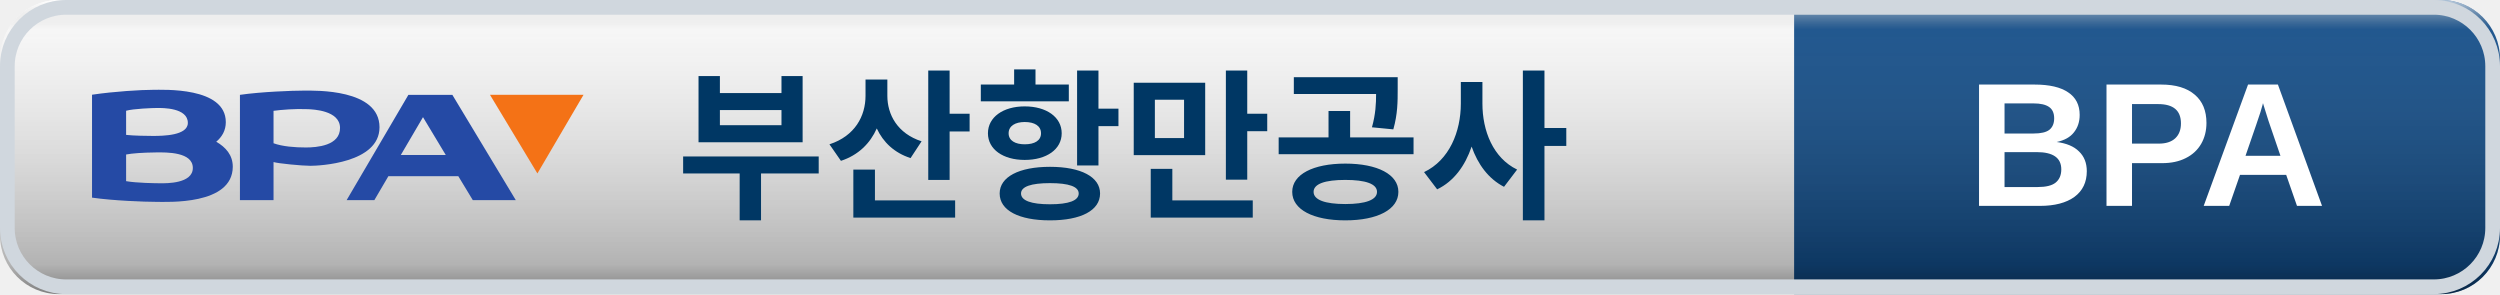
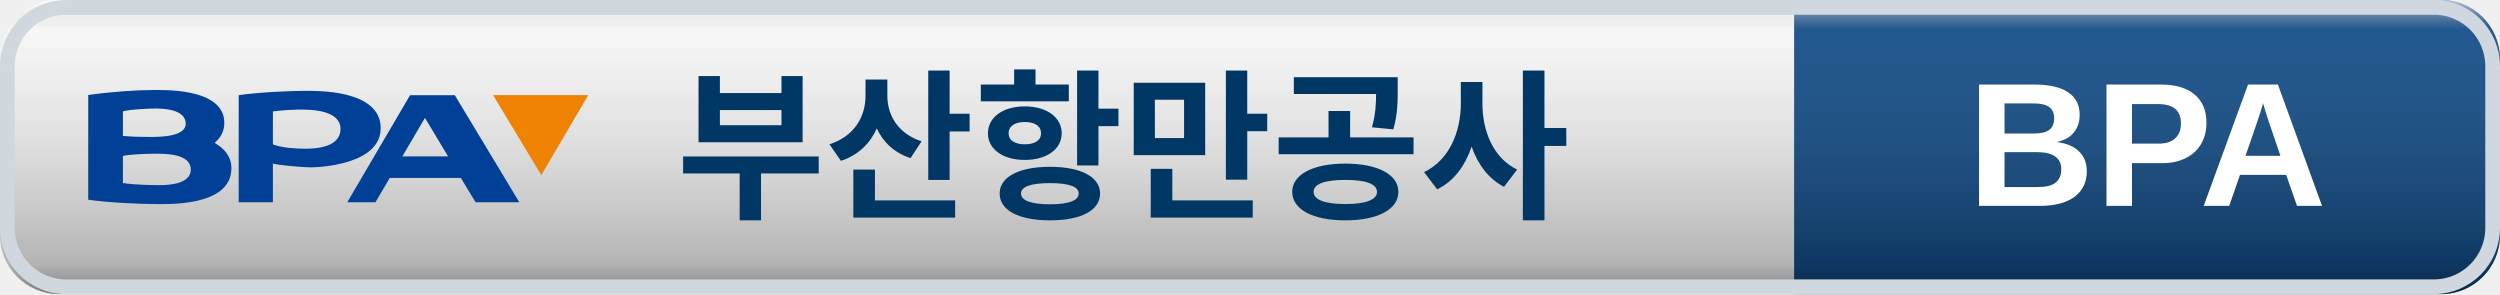
- <svg xmlns="http://www.w3.org/2000/svg" width="170.0" height="20" viewBox="0 0 170.0 20" role="img" aria-label="부산항만공사 BPA">
+ <svg xmlns="http://www.w3.org/2000/svg" xmlns:xlink="http://www.w3.org/1999/xlink" width="170.0" height="20" viewBox="0 0 170.0 20" role="img" aria-label="부산항만공사 BPA">
  <defs>
    <clipPath id="badge-shape">
      <rect width="170.0" height="20" rx="4" />
    </clipPath>
  </defs>
  <g clip-path="url(#badge-shape)">
    <rect width="170.0" height="20" rx="4" fill="#ffffff" />
    <path d="M122.0 0h48v20h-48z" fill="#134f8c" />
    <defs>
      <linearGradient id="gloss" x2="0" y2="100%">
        <stop offset="0" stop-color="#fff" stop-opacity=".7" />
        <stop offset=".1" stop-color="#aaa" stop-opacity=".1" />
        <stop offset=".9" stop-color="#000" stop-opacity=".3" />
        <stop offset="1" stop-color="#000" stop-opacity=".5" />
      </linearGradient>
    </defs>
    <rect width="170.0" height="20" rx="4" fill="url(#gloss)" />
  </g>
  <rect x="0.5" y="0.5" width="169.0" height="19" rx="4" fill="none" stroke="#d0d7de" />
-   <g transform="translate(-10.175 -57.340) scale(0.165049)">
-     <path fill="#254aa5" d="m226.781 411.269 9.141-15.586 9.379 15.586Zm21.234-24.781h-18.109l-25.449 43.379h11.422L221.664 420l28.813.012 5.965 9.855h17.711Zm0 0" />
-     <path fill="#254aa5" d="M187.609 408.172c-4.453 0-9.59-.391-13.266-1.742v-13.359c3.144-.43 8.867-.914 14.137-.676 2.125.094 13.168.48 13.258 7.645.098 7.453-9.676 8.133-14.129 8.133m-.773-23.434c-4.644 0-17.715.488-26.336 1.75v43.379h13.844v-15.695c1.738.582 11.719 1.551 15.195 1.551 3.492 0 28.465-1.059 28.465-15.875 0-15.879-26.52-15.109-31.168-15.109m-73.23 26.328c2.5-.477 6.582-.785 12.266-.856 4.453-.059 15.223-.219 15.223 6.395 0 6.531-11.035 6.312-13.168 6.312s-9.926-.098-14.32-.867Zm0-18.031c3.016-.84 10.891-1.137 12.914-1.137 2.027 0 12.52-.156 12.52 6.152 0 5.215-10.184 5.363-14.414 5.363-2.277 0-7.965-.078-11.02-.43Zm37.133 12.77c2.379-2 3.941-4.629 3.941-8.066 0-14.609-25.789-13.32-30.211-13.32-4.414 0-15.664.629-24.906 2.016v42.395c8.609 1.258 21.68 1.742 26.324 1.742 4.656 0 31.566 1.457 31.664-14.426.031-4.793-2.871-8.078-6.812-10.34" />
-     <path fill="#f47216" d="M263.523 386.477h38.535l-19.004 32.398Zm0 0" />
+   <g transform="translate(20.355 7.339) scale(0.167906)">
+     <path fill="#004097" d="M50.864,4.031l9.38,15.587H41.723L50.864,4.031z M44.85-5.163L19.401,38.214H30.82l5.784-9.866l28.815,0.015  l5.963,9.852h17.712L62.959-5.163H44.85z" />
+     <g>
+       <defs>
+         <rect id="SVGID_1_" x="-85.495" y="-7.262" width="202.494" height="46.215" />
+       </defs>
+       <clipPath id="SVGID_2_">
+         <use xlink:href="#SVGID_1_" overflow="visible" />
+       </clipPath>
+       <path clip-path="url(#SVGID_2_)" fill="#004097" d="M1.776-6.912c-4.644,0-17.715,0.486-26.333,1.748v43.377h13.843V22.521   c1.739,0.583,11.718,1.553,15.196,1.553c3.49,0,28.464-1.063,28.464-15.877C32.946-7.682,6.426-6.912,1.776-6.912 M2.551,16.52   c-4.452,0-9.588-0.389-13.265-1.741V1.418C-7.57,0.991-1.847,0.506,3.421,0.743c2.127,0.092,13.167,0.481,13.257,7.645   C16.778,15.842,7.005,16.52,2.551,16.52" />
+       <path clip-path="url(#SVGID_2_)" fill="#004097" d="M-34.321,14.155c2.381-2.002,3.942-4.629,3.942-8.069   c0-14.608-25.79-13.319-30.21-13.319c-4.413,0-15.666,0.627-24.906,2.015v42.395c8.607,1.257,21.681,1.741,26.325,1.741   c4.656,0,31.566,1.457,31.661-14.426C-27.477,19.702-30.377,16.414-34.321,14.155 M-71.453,1.384   c3.018-0.84,10.892-1.138,12.915-1.138c2.028,0,12.518-0.156,12.518,6.152c0,5.216-10.183,5.363-14.413,5.363   c-2.279,0-7.964-0.075-11.02-0.429V1.384z M-71.453,19.415c2.499-0.477,6.582-0.786,12.265-0.855   c4.453-0.06,15.222-0.218,15.222,6.396c0,6.529-11.035,6.313-13.168,6.313c-2.131,0-9.924-0.102-14.319-0.869V19.415z" />
+       <polygon clip-path="url(#SVGID_2_)" fill="#EF8200" points="78.466,-5.173 116.999,-5.173 97.995,27.224  " />
+     </g>
  </g>
  <text x="46.0" y="14" fill="#003764" font-family="-apple-system, BlinkMacSystemFont, 'Segoe UI', 'Noto Sans KR', 'Malgun Gothic', Arial, sans-serif" font-size="11" font-weight="600">부산항만공사</text>
  <text x="146" y="14" fill="#ffffff" text-anchor="middle" font-family="Arial, Helvetica, sans-serif" font-size="12" font-weight="700">BPA</text>
</svg>
